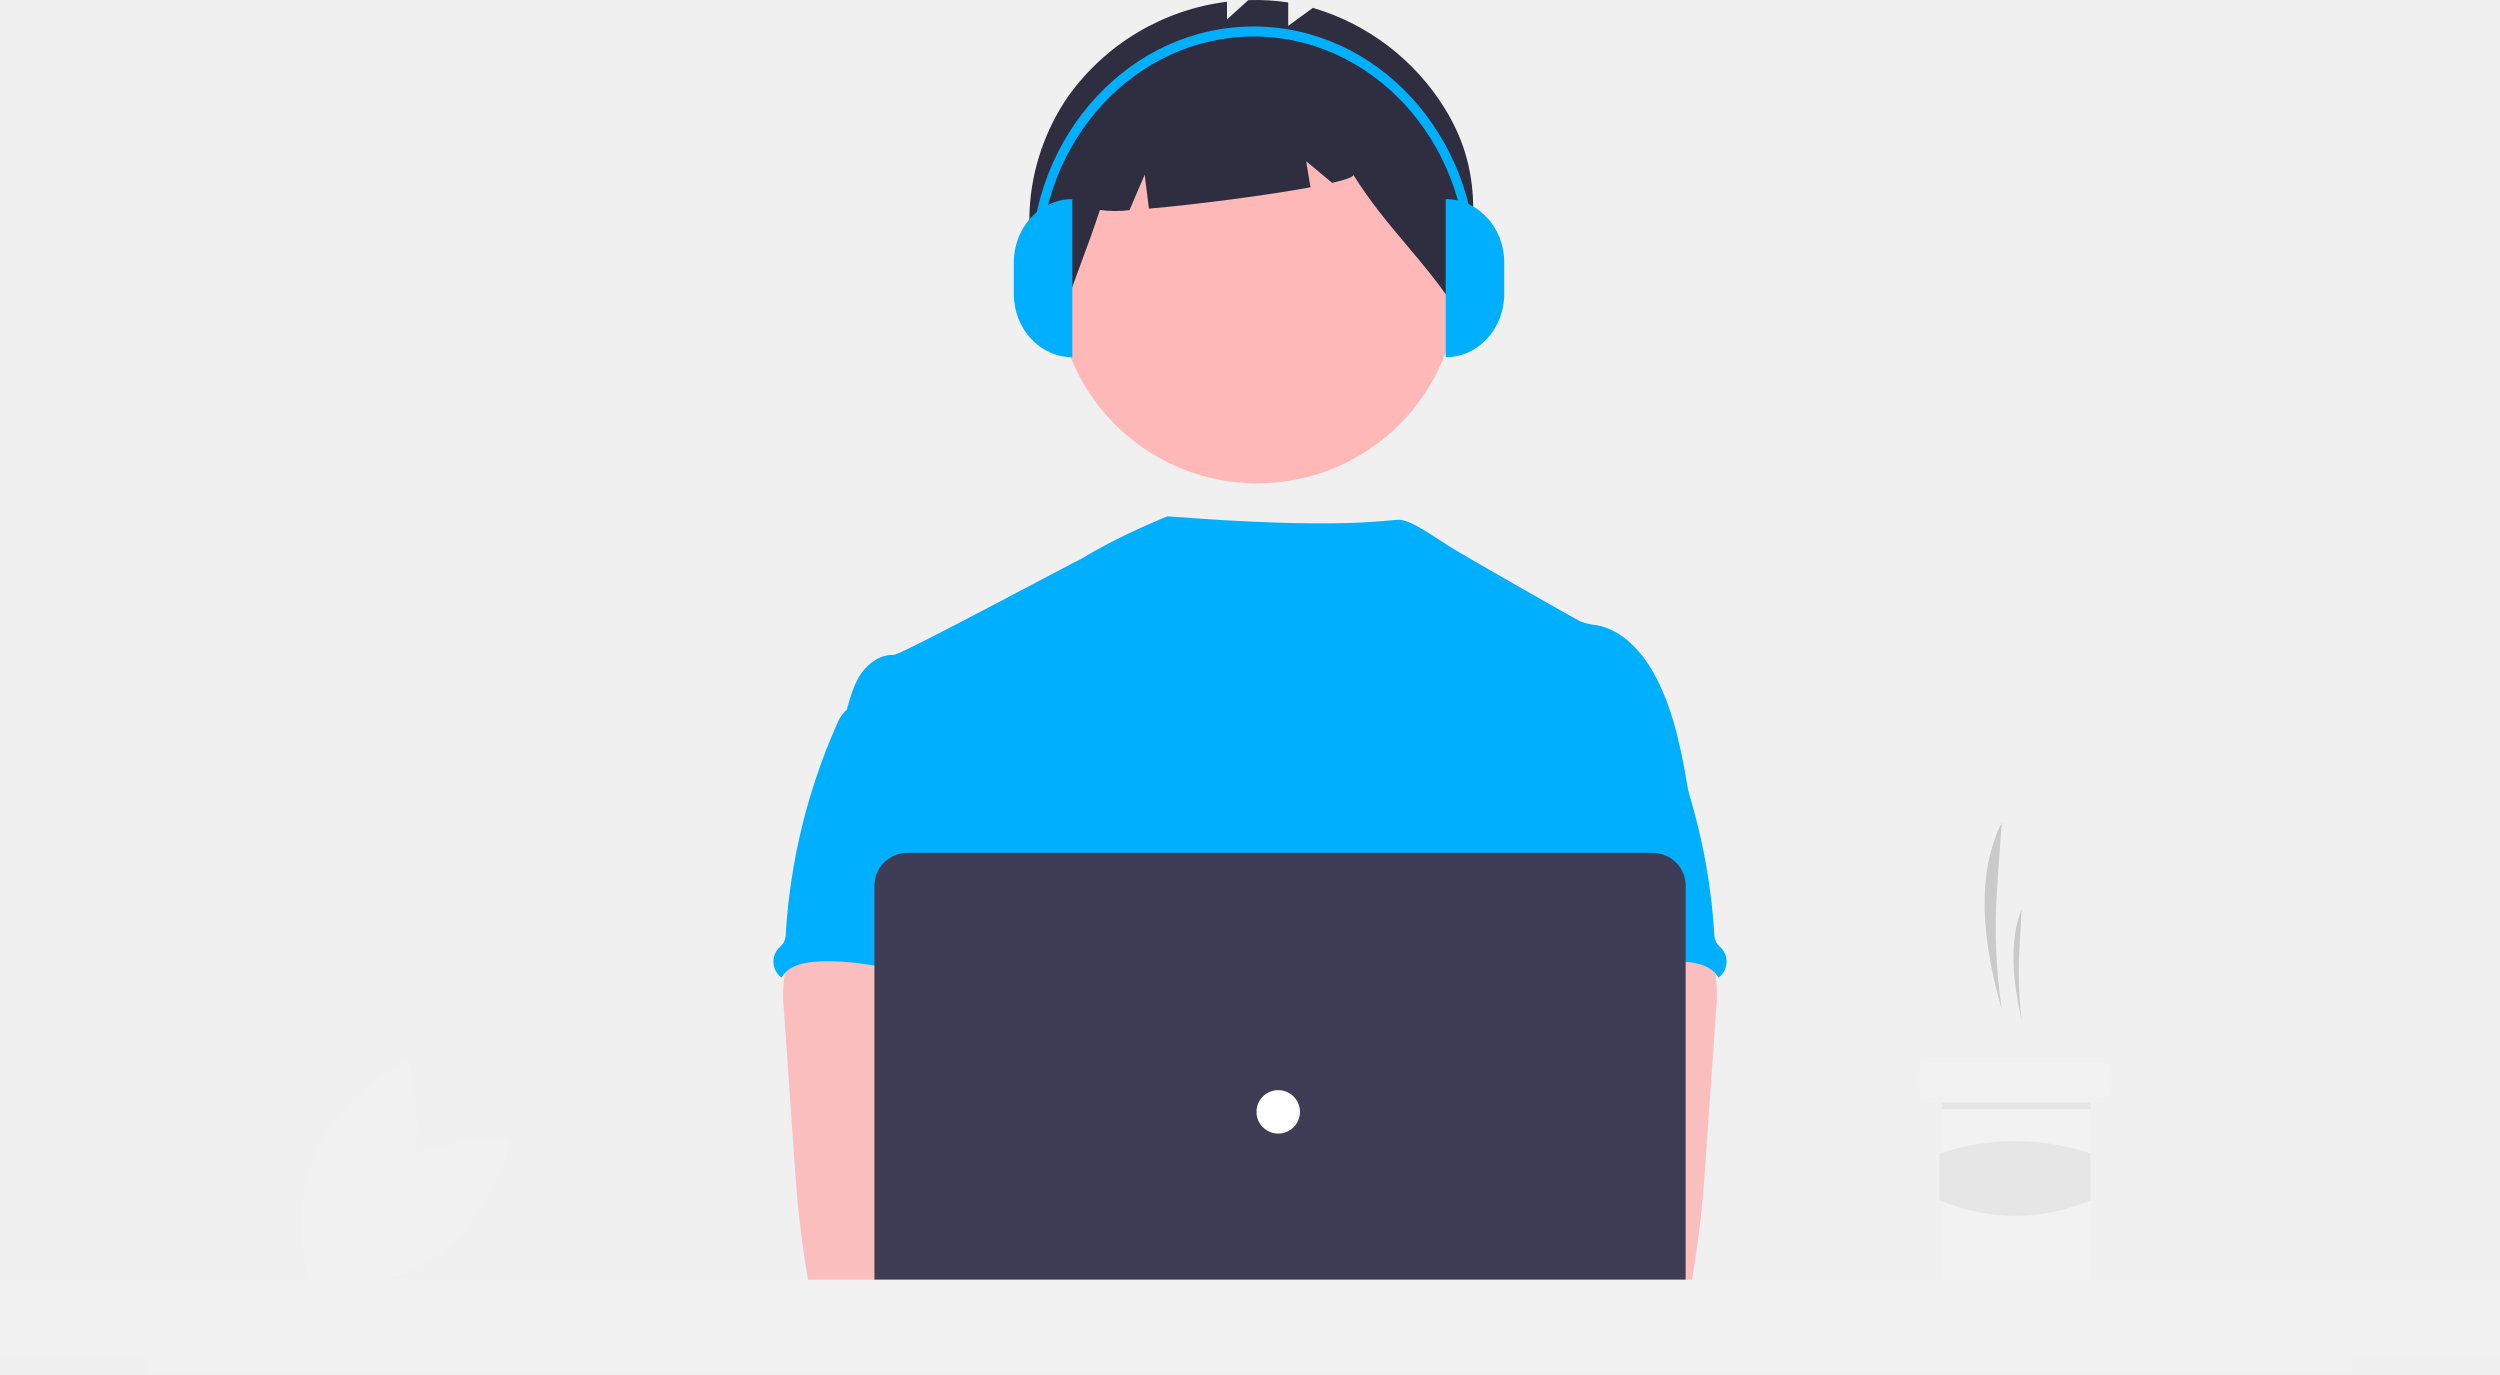
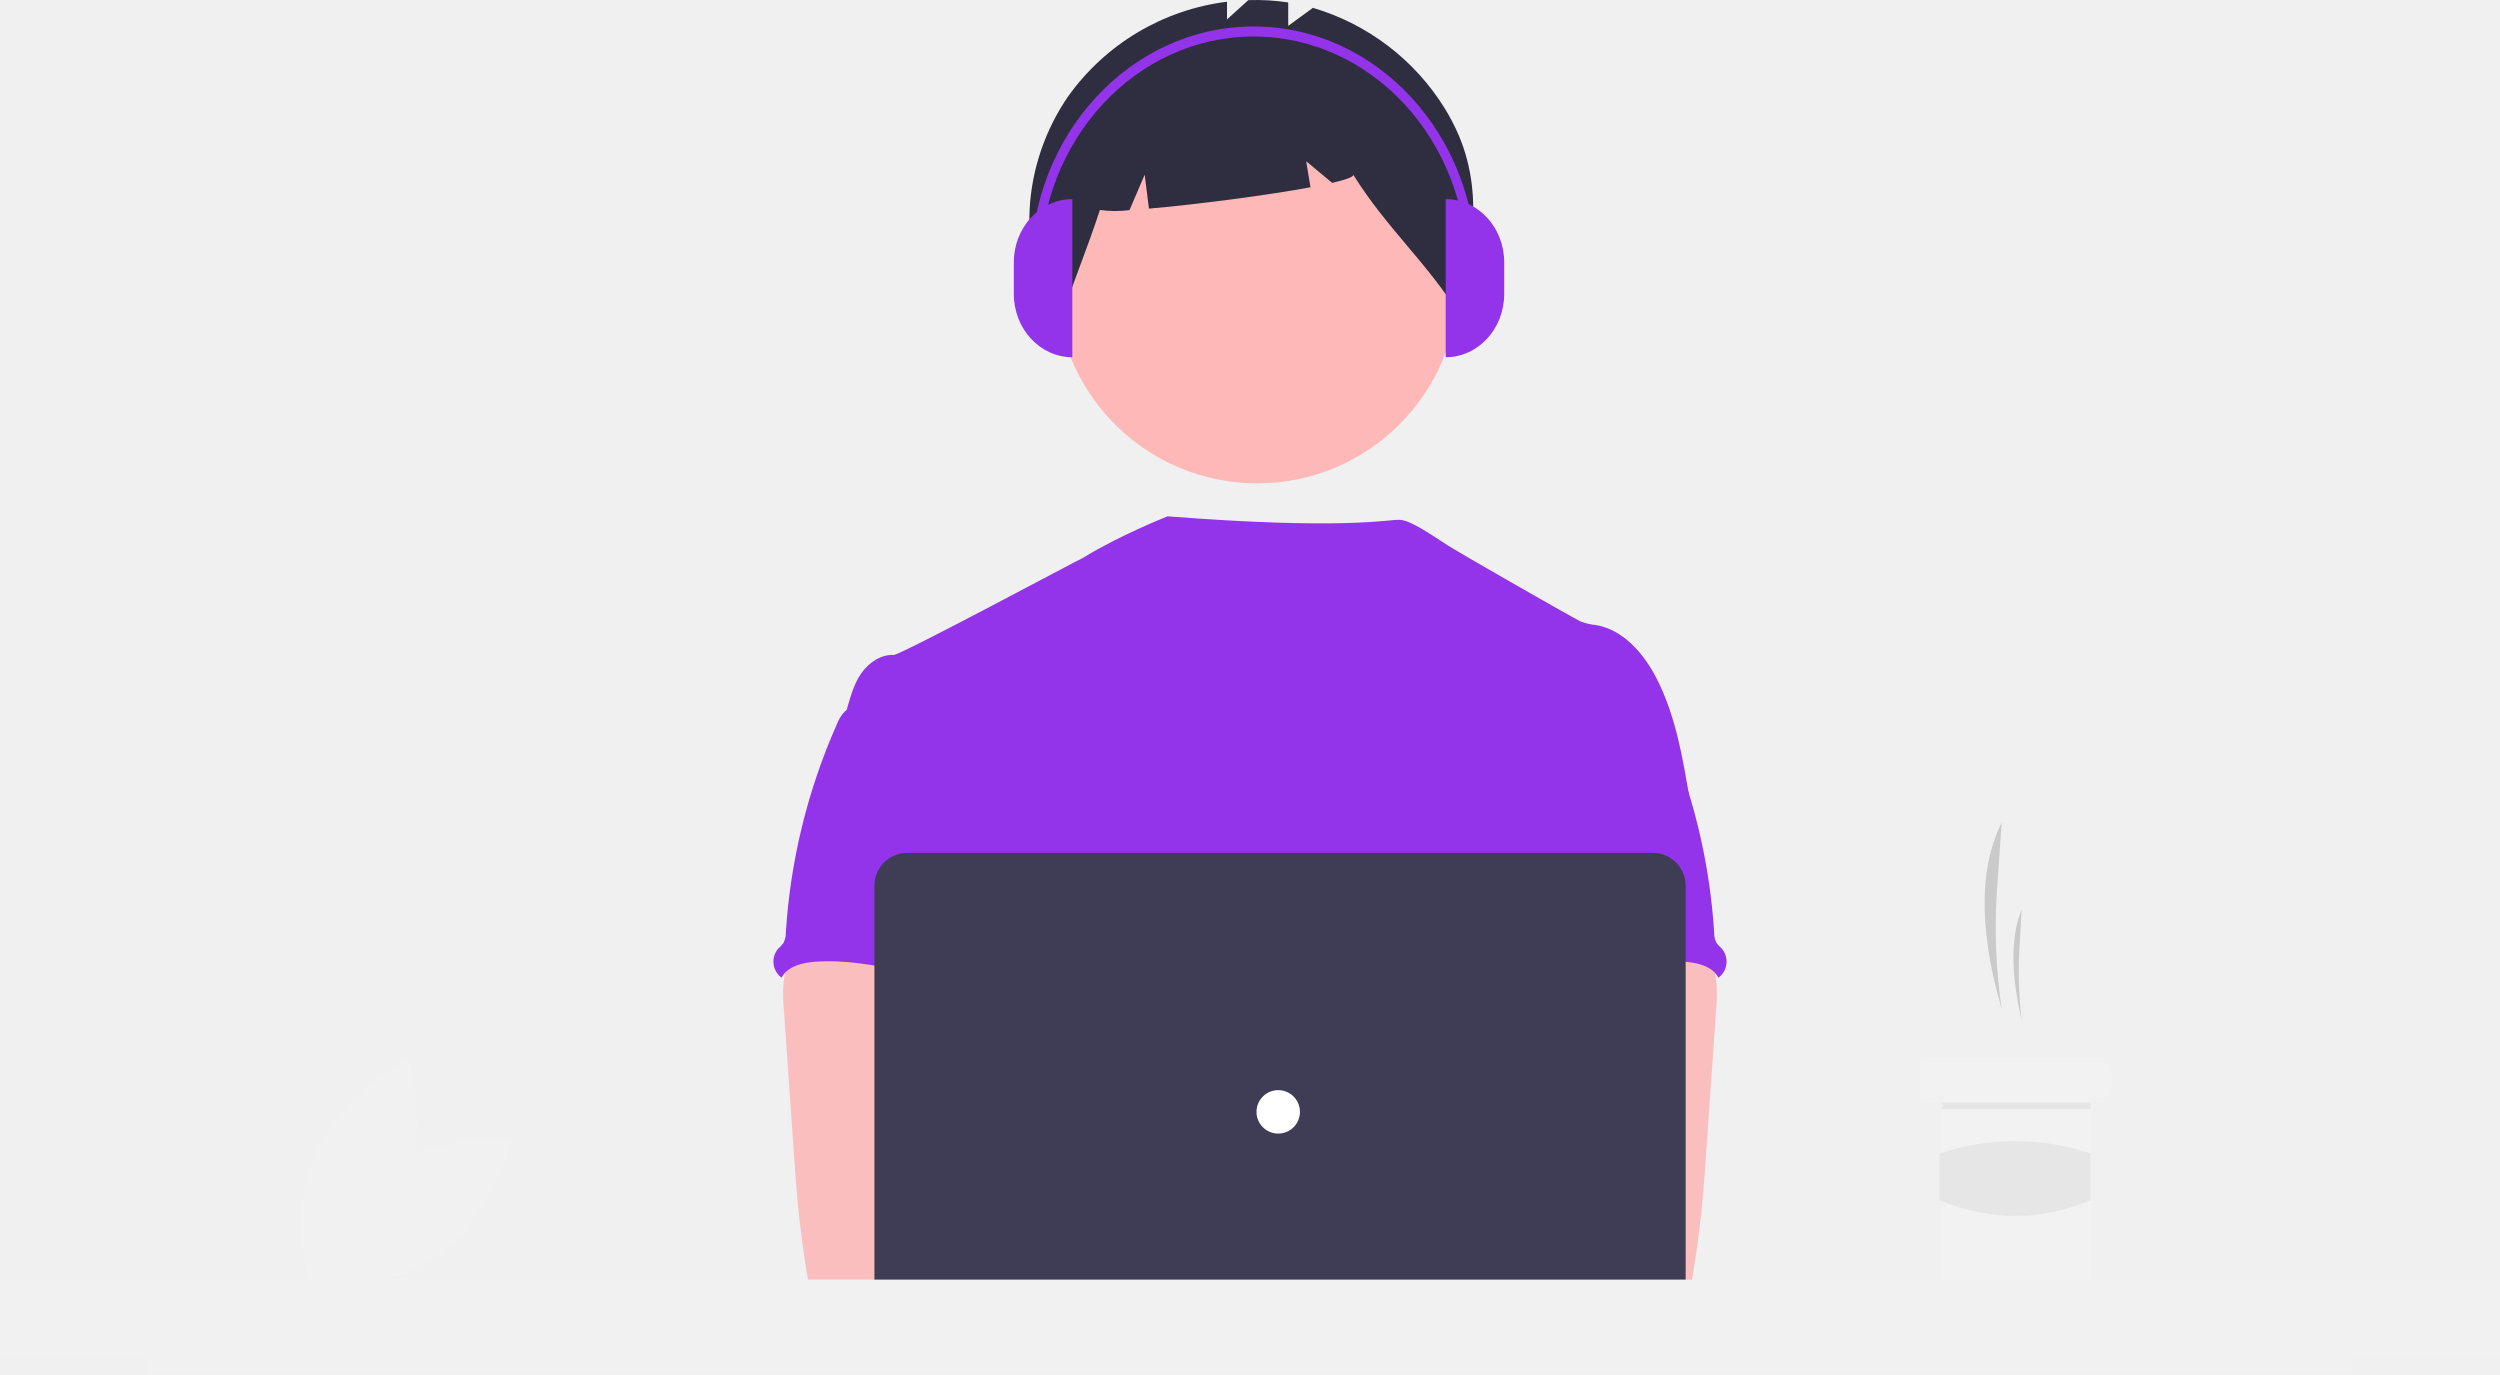
<svg xmlns="http://www.w3.org/2000/svg" data-name="Layer 1" width="878.63" height="483" viewBox="0 0 878.63 483">
  <path d="M294.716,621.203c-19.511,14.544-25.04,40.135-25.04,40.135s26.104,2.009,45.615-12.535,25.04-40.135,25.04-40.135S314.227,606.659,294.716,621.203Z" transform="translate(-160.6848 -208.5)" fill="#f1f1f1" />
  <path d="M302.844,628.032c-9.377,22.456-32.862,34.028-32.862,34.028s-8.281-24.837,1.096-47.293,32.862-34.028,32.862-34.028S312.221,605.576,302.844,628.032Z" transform="translate(-160.6848 -208.5)" fill="#f1f1f1" />
  <path d="M864.187,563.114h0a194.657,194.657,0,0,1-1.633-42.195l1.633-23.307h0c-9,17.908-6.966,41.479,0,65.502Z" transform="translate(-160.6848 -208.5)" fill="#cacaca" />
  <path d="M871.205,567.013h0a143.091,143.091,0,0,1-.786-25.116l.786-13.873h0C866.875,538.683,867.854,552.713,871.205,567.013Z" transform="translate(-160.6848 -208.5)" fill="#cacaca" />
  <path d="M902.401,584.17v7.798a2.352,2.352,0,0,1-2.339,2.339h-3.899a.777.777,0,0,0-.78.78v63.943a2.351,2.351,0,0,1-2.339,2.339H845.476a2.341,2.341,0,0,1-2.339-2.339V595.087a.782.782,0,0,0-.78-.78H837.678a2.341,2.341,0,0,1-2.339-2.339v-7.798a2.336,2.336,0,0,1,2.339-2.339h62.383A2.346,2.346,0,0,1,902.401,584.17Z" transform="translate(-160.6848 -208.5)" fill="#f2f2f2" />
  <rect x="682.522" y="387.445" width="52.246" height="2.339" fill="#e6e6e6" />
  <path d="M895.383,630.369c-17.483,7.235-35.156,7.315-53.026,0v-16.481a83.274,83.274,0,0,1,53.026,0Z" transform="translate(-160.6848 -208.5)" fill="#e6e6e6" />
  <circle id="fff0188c-9915-4c0d-8339-9317a77083e8" data-name="Ellipse 276" cx="441.853" cy="99.211" r="70.666" fill="#feb8b8" />
-   <path id="ac220ed6-7c3f-4d1e-8d82-3295770c496a-120" data-name="Path 1461" d="M668.54,246.746a81.614,81.614,0,0,0-46.43-35.492l-8.675,6.331v-8.22a75.123,75.123,0,0,0-14.032-.817l-7.485,6.772V209.11a80.834,80.834,0,0,0-55.763,33.169c-16.254,23.432-18.998,56.032-3.011,79.652,4.388-13.487,9.715-26.142,14.104-39.628a39.916,39.916,0,0,0,10.399.05l5.339-12.459,1.492,11.931c16.55-1.441,41.096-4.607,56.785-7.508l-1.526-9.154,9.128,7.606c4.806-1.106,7.66-2.11,7.425-2.877,11.668,18.811,25.948,30.826,37.616,49.637C678.337,293.006,683.437,270.951,668.54,246.746Z" transform="translate(-160.6848 -208.5)" fill="#2f2e41" />
-   <path d="M754.52,489.43c-2.43-14.619-4.936-29.519-11.731-42.689-4.466-8.626-11.554-16.847-21.11-18.552a20.422,20.422,0,0,1-5.497-1.272c-2.8-1.349-40.425-22.827-46.405-26.568-5.135-3.212-13.24-9.158-17.327-9.158-4.112-.09-19.878,3.579-81.414-1.231,0,0-16.905,6.663-29.985,14.743-.198-.131-63.869,34.06-66.261,33.97-4.53-.191-8.741,2.71-11.338,6.362-2.596,3.652-3.814,8.174-5.089,12.546,13.907,30.97,26.631,61.98,40.539,92.95a7.931,7.931,0,0,1,1.006,3.815,9.31,9.31,0,0,1-1.73,3.815c-6.82,10.956-6.603,24.736-5.858,37.613.746,12.877,1.668,26.478-4.087,38.02-1.565,3.169-3.601,6.069-5.089,9.238-3.486,7.177-4.746,30.131-2.71,37.842l255.121,7.309C730.067,673.102,754.52,489.43,754.52,489.43Z" transform="translate(-160.6848 -208.5)" fill="#00b0ff" />
-   <path id="bb46eb08-8e3e-4ac5-913b-26d221d967b9-121" data-name="Path 1421" d="M436.31,551.903a45.043,45.043,0,0,0-.153,11.109l3.657,52.513c.343,4.949.681,9.887,1.146,14.824.877,9.581,2.188,19.086,3.815,28.578a5.09,5.09,0,0,0,5.216,4.949c16.096,3.406,32.726,3.27,49.153,2.342,25.067-1.399,89.198-4.046,93.116-9.136s1.635-13.322-3.474-17.438-89.739-14.149-89.739-14.149c.827-6.553,3.321-12.724,5.688-18.946,4.25-11.035,8.22-22.432,8.297-34.253s-4.377-24.25-14.061-31.022c-7.966-5.56-18.221-6.591-27.928-6.362-7.062.203-19.265-1.489-25.716,1.272C440.223,538.431,437.264,546.905,436.31,551.903Z" transform="translate(-160.6848 -208.5)" fill="#fbbebe" />
-   <path id="efe93a1e-ccdd-49fd-af5f-e26394aa0937-122" data-name="Path 1430" d="M457.627,458.523a13.17,13.17,0,0,0-2.824,4.518A213.588,213.588,0,0,0,436.862,536.356a7.329,7.329,0,0,1-.827,3.55,15.535,15.535,0,0,1-1.87,2.023,7.024,7.024,0,0,0,.84,9.898q.173.146.356.281c2.099-3.951,7.125-5.242,11.592-5.586,21.389-1.692,42.282,8.259,63.734,7.508-1.514-5.23-3.691-10.256-4.925-15.548-5.459-23.502,8.156-49.089-.191-71.726-1.667-4.53-4.453-8.983-8.843-10.968a23.555,23.555,0,0,0-5.662-1.499c-5.421-.98-16.212-5.166-21.453-3.486-1.935.624-2.697,2.443-4.301,3.542C462.877,455.902,459.646,456.474,457.627,458.523Z" transform="translate(-160.6848 -208.5)" fill="#00b0ff" />
-   <path id="a38c3c09-000b-42b7-8619-0229d8aff5e9-123" data-name="Path 1421" d="M754.672,536.183c-6.451-2.762-18.653-1.069-25.716-1.272-9.707-.229-19.962.802-27.928,6.362-9.684,6.772-14.137,19.201-14.061,31.022s4.046,23.218,8.297,34.253c2.366,6.222,4.861,12.393,5.688,18.946,0,0-84.63,10.034-89.739,14.149s-7.392,12.348-3.474,17.438,126.173,10.2,142.269,6.794a5.09,5.09,0,0,0,5.216-4.949c1.627-9.491,2.937-18.996,3.815-28.578.465-4.937.802-9.874,1.146-14.824l3.657-52.513a45.043,45.043,0,0,0-.153-11.109C762.736,546.905,759.777,538.431,754.672,536.183Z" transform="translate(-160.6848 -208.5)" fill="#fbbebe" />
-   <path id="bd3879bf-5d05-49be-b690-c4d97e29a2ab-124" data-name="Path 1430" d="M734.687,454.346c-1.603-1.099-2.366-2.918-4.301-3.542-5.241-1.68-16.032,2.507-21.453,3.486a23.555,23.555,0,0,0-5.662,1.499c-4.389,1.985-7.175,6.438-8.843,10.968-8.347,22.637,5.268,48.224-.191,71.726-1.234,5.293-3.411,10.318-4.925,15.548,21.453.751,42.346-9.2,63.734-7.508,4.467.343,9.493,1.635,11.592,5.586q.183-.135.356-.281a7.024,7.024,0,0,0,.84-9.898,15.535,15.535,0,0,1-1.87-2.023,7.329,7.329,0,0,1-.827-3.55,213.588,213.588,0,0,0-17.941-73.316,13.17,13.17,0,0,0-2.824-4.518C740.354,456.474,737.123,455.902,734.687,454.346Z" transform="translate(-160.6848 -208.5)" fill="#00b0ff" />
+   <path id="ac220ed6-7c3f-4d1e-8d82-3295770c496a-105" data-name="Path 1461" d="M668.54,246.746a81.614,81.614,0,0,0-46.43-35.492l-8.675,6.331v-8.22a75.123,75.123,0,0,0-14.032-.817l-7.485,6.772V209.11a80.834,80.834,0,0,0-55.763,33.169c-16.254,23.432-18.998,56.032-3.011,79.652,4.388-13.487,9.715-26.142,14.104-39.628a39.916,39.916,0,0,0,10.399.05l5.339-12.459,1.492,11.931c16.55-1.441,41.096-4.607,56.785-7.508l-1.526-9.154,9.128,7.606c4.806-1.106,7.66-2.11,7.425-2.877,11.668,18.811,25.948,30.826,37.616,49.637C678.337,293.006,683.437,270.951,668.54,246.746Z" transform="translate(-160.6848 -208.5)" fill="#2f2e41" />
+   <path d="M754.52,489.43c-2.43-14.619-4.936-29.519-11.731-42.689-4.466-8.626-11.554-16.847-21.11-18.552a20.422,20.422,0,0,1-5.497-1.272c-2.8-1.349-40.425-22.827-46.405-26.568-5.135-3.212-13.24-9.158-17.327-9.158-4.112-.09-19.878,3.579-81.414-1.231,0,0-16.905,6.663-29.985,14.743-.198-.131-63.869,34.06-66.261,33.97-4.53-.191-8.741,2.71-11.338,6.362-2.596,3.652-3.814,8.174-5.089,12.546,13.907,30.97,26.631,61.98,40.539,92.95a7.931,7.931,0,0,1,1.006,3.815,9.31,9.31,0,0,1-1.73,3.815c-6.82,10.956-6.603,24.736-5.858,37.613.746,12.877,1.668,26.478-4.087,38.02-1.565,3.169-3.601,6.069-5.089,9.238-3.486,7.177-4.746,30.131-2.71,37.842l255.121,7.309C730.067,673.102,754.52,489.43,754.52,489.43Z" transform="translate(-160.6848 -208.5)" fill="#9333ea" />
+   <path id="bb46eb08-8e3e-4ac5-913b-26d221d967b9-106" data-name="Path 1421" d="M436.31,551.903a45.043,45.043,0,0,0-.153,11.109l3.657,52.513c.343,4.949.681,9.887,1.146,14.824.877,9.581,2.188,19.086,3.815,28.578a5.09,5.09,0,0,0,5.216,4.949c16.096,3.406,32.726,3.27,49.153,2.342,25.067-1.399,89.198-4.046,93.116-9.136s1.635-13.322-3.474-17.438-89.739-14.149-89.739-14.149c.827-6.553,3.321-12.724,5.688-18.946,4.25-11.035,8.22-22.432,8.297-34.253s-4.377-24.25-14.061-31.022c-7.966-5.56-18.221-6.591-27.928-6.362-7.062.203-19.265-1.489-25.716,1.272C440.223,538.431,437.264,546.905,436.31,551.903Z" transform="translate(-160.6848 -208.5)" fill="#fbbebe" />
+   <path id="efe93a1e-ccdd-49fd-af5f-e26394aa0937-107" data-name="Path 1430" d="M457.627,458.523a13.17,13.17,0,0,0-2.824,4.518A213.588,213.588,0,0,0,436.862,536.356a7.329,7.329,0,0,1-.827,3.55,15.535,15.535,0,0,1-1.87,2.023,7.024,7.024,0,0,0,.84,9.898q.173.146.356.281c2.099-3.951,7.125-5.242,11.592-5.586,21.389-1.692,42.282,8.259,63.734,7.508-1.514-5.23-3.691-10.256-4.925-15.548-5.459-23.502,8.156-49.089-.191-71.726-1.667-4.53-4.453-8.983-8.843-10.968a23.555,23.555,0,0,0-5.662-1.499c-5.421-.98-16.212-5.166-21.453-3.486-1.935.624-2.697,2.443-4.301,3.542C462.877,455.902,459.646,456.474,457.627,458.523Z" transform="translate(-160.6848 -208.5)" fill="#9333ea" />
+   <path id="a38c3c09-000b-42b7-8619-0229d8aff5e9-108" data-name="Path 1421" d="M754.672,536.183c-6.451-2.762-18.653-1.069-25.716-1.272-9.707-.229-19.962.802-27.928,6.362-9.684,6.772-14.137,19.201-14.061,31.022s4.046,23.218,8.297,34.253c2.366,6.222,4.861,12.393,5.688,18.946,0,0-84.63,10.034-89.739,14.149s-7.392,12.348-3.474,17.438,126.173,10.2,142.269,6.794a5.09,5.09,0,0,0,5.216-4.949c1.627-9.491,2.937-18.996,3.815-28.578.465-4.937.802-9.874,1.146-14.824l3.657-52.513a45.043,45.043,0,0,0-.153-11.109C762.736,546.905,759.777,538.431,754.672,536.183Z" transform="translate(-160.6848 -208.5)" fill="#fbbebe" />
+   <path id="bd3879bf-5d05-49be-b690-c4d97e29a2ab-109" data-name="Path 1430" d="M734.687,454.346c-1.603-1.099-2.366-2.918-4.301-3.542-5.241-1.68-16.032,2.507-21.453,3.486a23.555,23.555,0,0,0-5.662,1.499c-4.389,1.985-7.175,6.438-8.843,10.968-8.347,22.637,5.268,48.224-.191,71.726-1.234,5.293-3.411,10.318-4.925,15.548,21.453.751,42.346-9.2,63.734-7.508,4.467.343,9.493,1.635,11.592,5.586q.183-.135.356-.281a7.024,7.024,0,0,0,.84-9.898,15.535,15.535,0,0,1-1.87-2.023,7.329,7.329,0,0,1-.827-3.55,213.588,213.588,0,0,0-17.941-73.316,13.17,13.17,0,0,0-2.824-4.518C740.354,456.474,737.123,455.902,734.687,454.346Z" transform="translate(-160.6848 -208.5)" fill="#9333ea" />
  <circle cx="420.924" cy="438.81" r="19.073" fill="#fbbebe" />
  <circle cx="463.156" cy="438.81" r="19.073" fill="#fbbebe" />
  <path d="M741.572,690.288H479.542a11.552,11.552,0,0,1-11.539-11.539V519.783a11.552,11.552,0,0,1,11.539-11.539H741.572a11.552,11.552,0,0,1,11.539,11.539V678.75A11.552,11.552,0,0,1,741.572,690.288Z" transform="translate(-160.6848 -208.5)" fill="#3f3d56" />
  <circle id="bf1cdf42-3b4f-4239-91c9-f6802a29e918" data-name="Ellipse 263" cx="449.236" cy="390.766" r="7.635" fill="#fff" />
  <polygon points="878.63 449.724 0 449.724 0 476.724 51.97 476.724 51.97 483 826.68 483 826.68 476.724 878.63 476.724 878.63 449.724" fill="#f1f1f1" />
-   <path d="M537.556,334.049h0c-11.355,0-20.559-9.952-20.559-22.229h0V300.705c0-12.277,9.205-22.229,20.559-22.229h0v55.574Z" transform="translate(-160.6848 -208.5)" fill="#00b0ff" />
-   <path d="M668.779,278.476h0c11.355,0,20.559,9.952,20.559,22.229v11.115c0,12.277-9.205,22.229-20.559,22.229h0V278.476Z" transform="translate(-160.6848 -208.5)" fill="#00b0ff" />
-   <path d="M679.553,302.452h-3.262c0-44.73-33.656-81.121-75.026-81.121-41.369,0-75.026,36.391-75.026,81.121h-3.262c0-46.675,35.12-84.648,78.288-84.648C644.433,217.804,679.553,255.777,679.553,302.452Z" transform="translate(-160.6848 -208.5)" fill="#00b0ff" />
+   <path d="M537.556,334.049h0c-11.355,0-20.559-9.952-20.559-22.229h0V300.705c0-12.277,9.205-22.229,20.559-22.229h0v55.574Z" transform="translate(-160.6848 -208.5)" fill="#9333ea" />
+   <path d="M668.779,278.476h0c11.355,0,20.559,9.952,20.559,22.229v11.115c0,12.277-9.205,22.229-20.559,22.229h0V278.476Z" transform="translate(-160.6848 -208.5)" fill="#9333ea" />
+   <path d="M679.553,302.452h-3.262c0-44.73-33.656-81.121-75.026-81.121-41.369,0-75.026,36.391-75.026,81.121h-3.262c0-46.675,35.12-84.648,78.288-84.648C644.433,217.804,679.553,255.777,679.553,302.452Z" transform="translate(-160.6848 -208.5)" fill="#9333ea" />
</svg>
